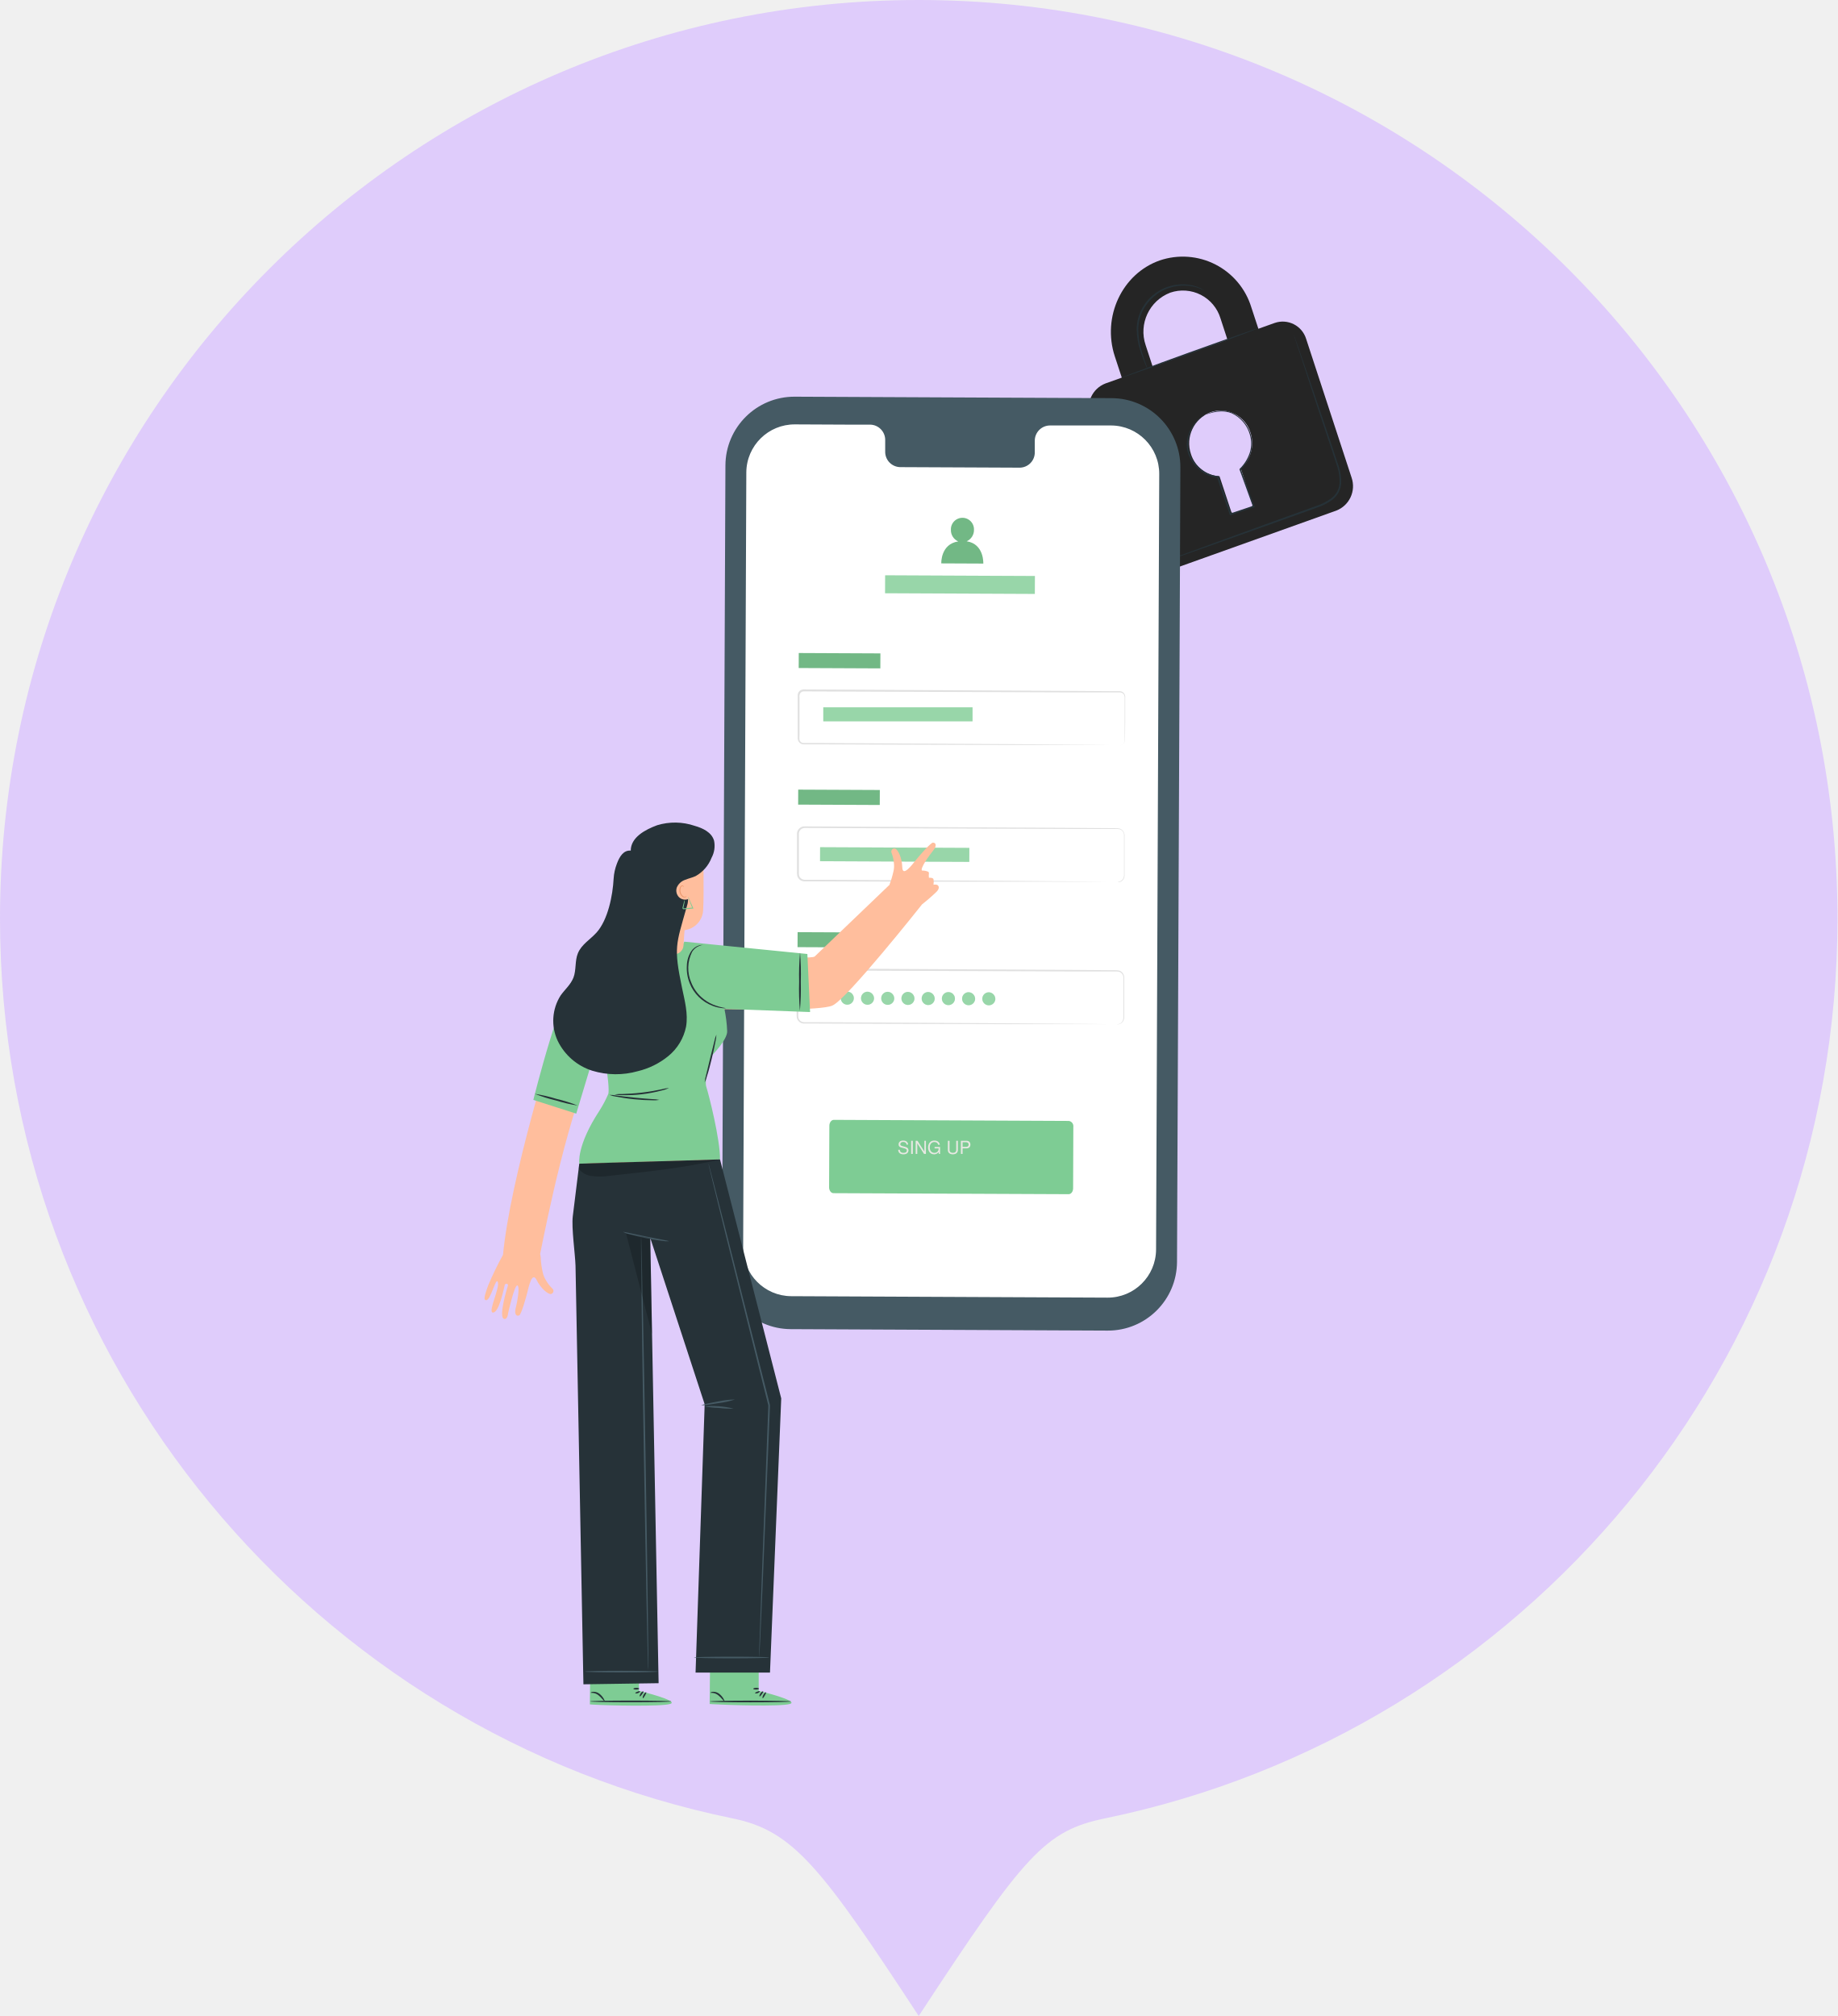
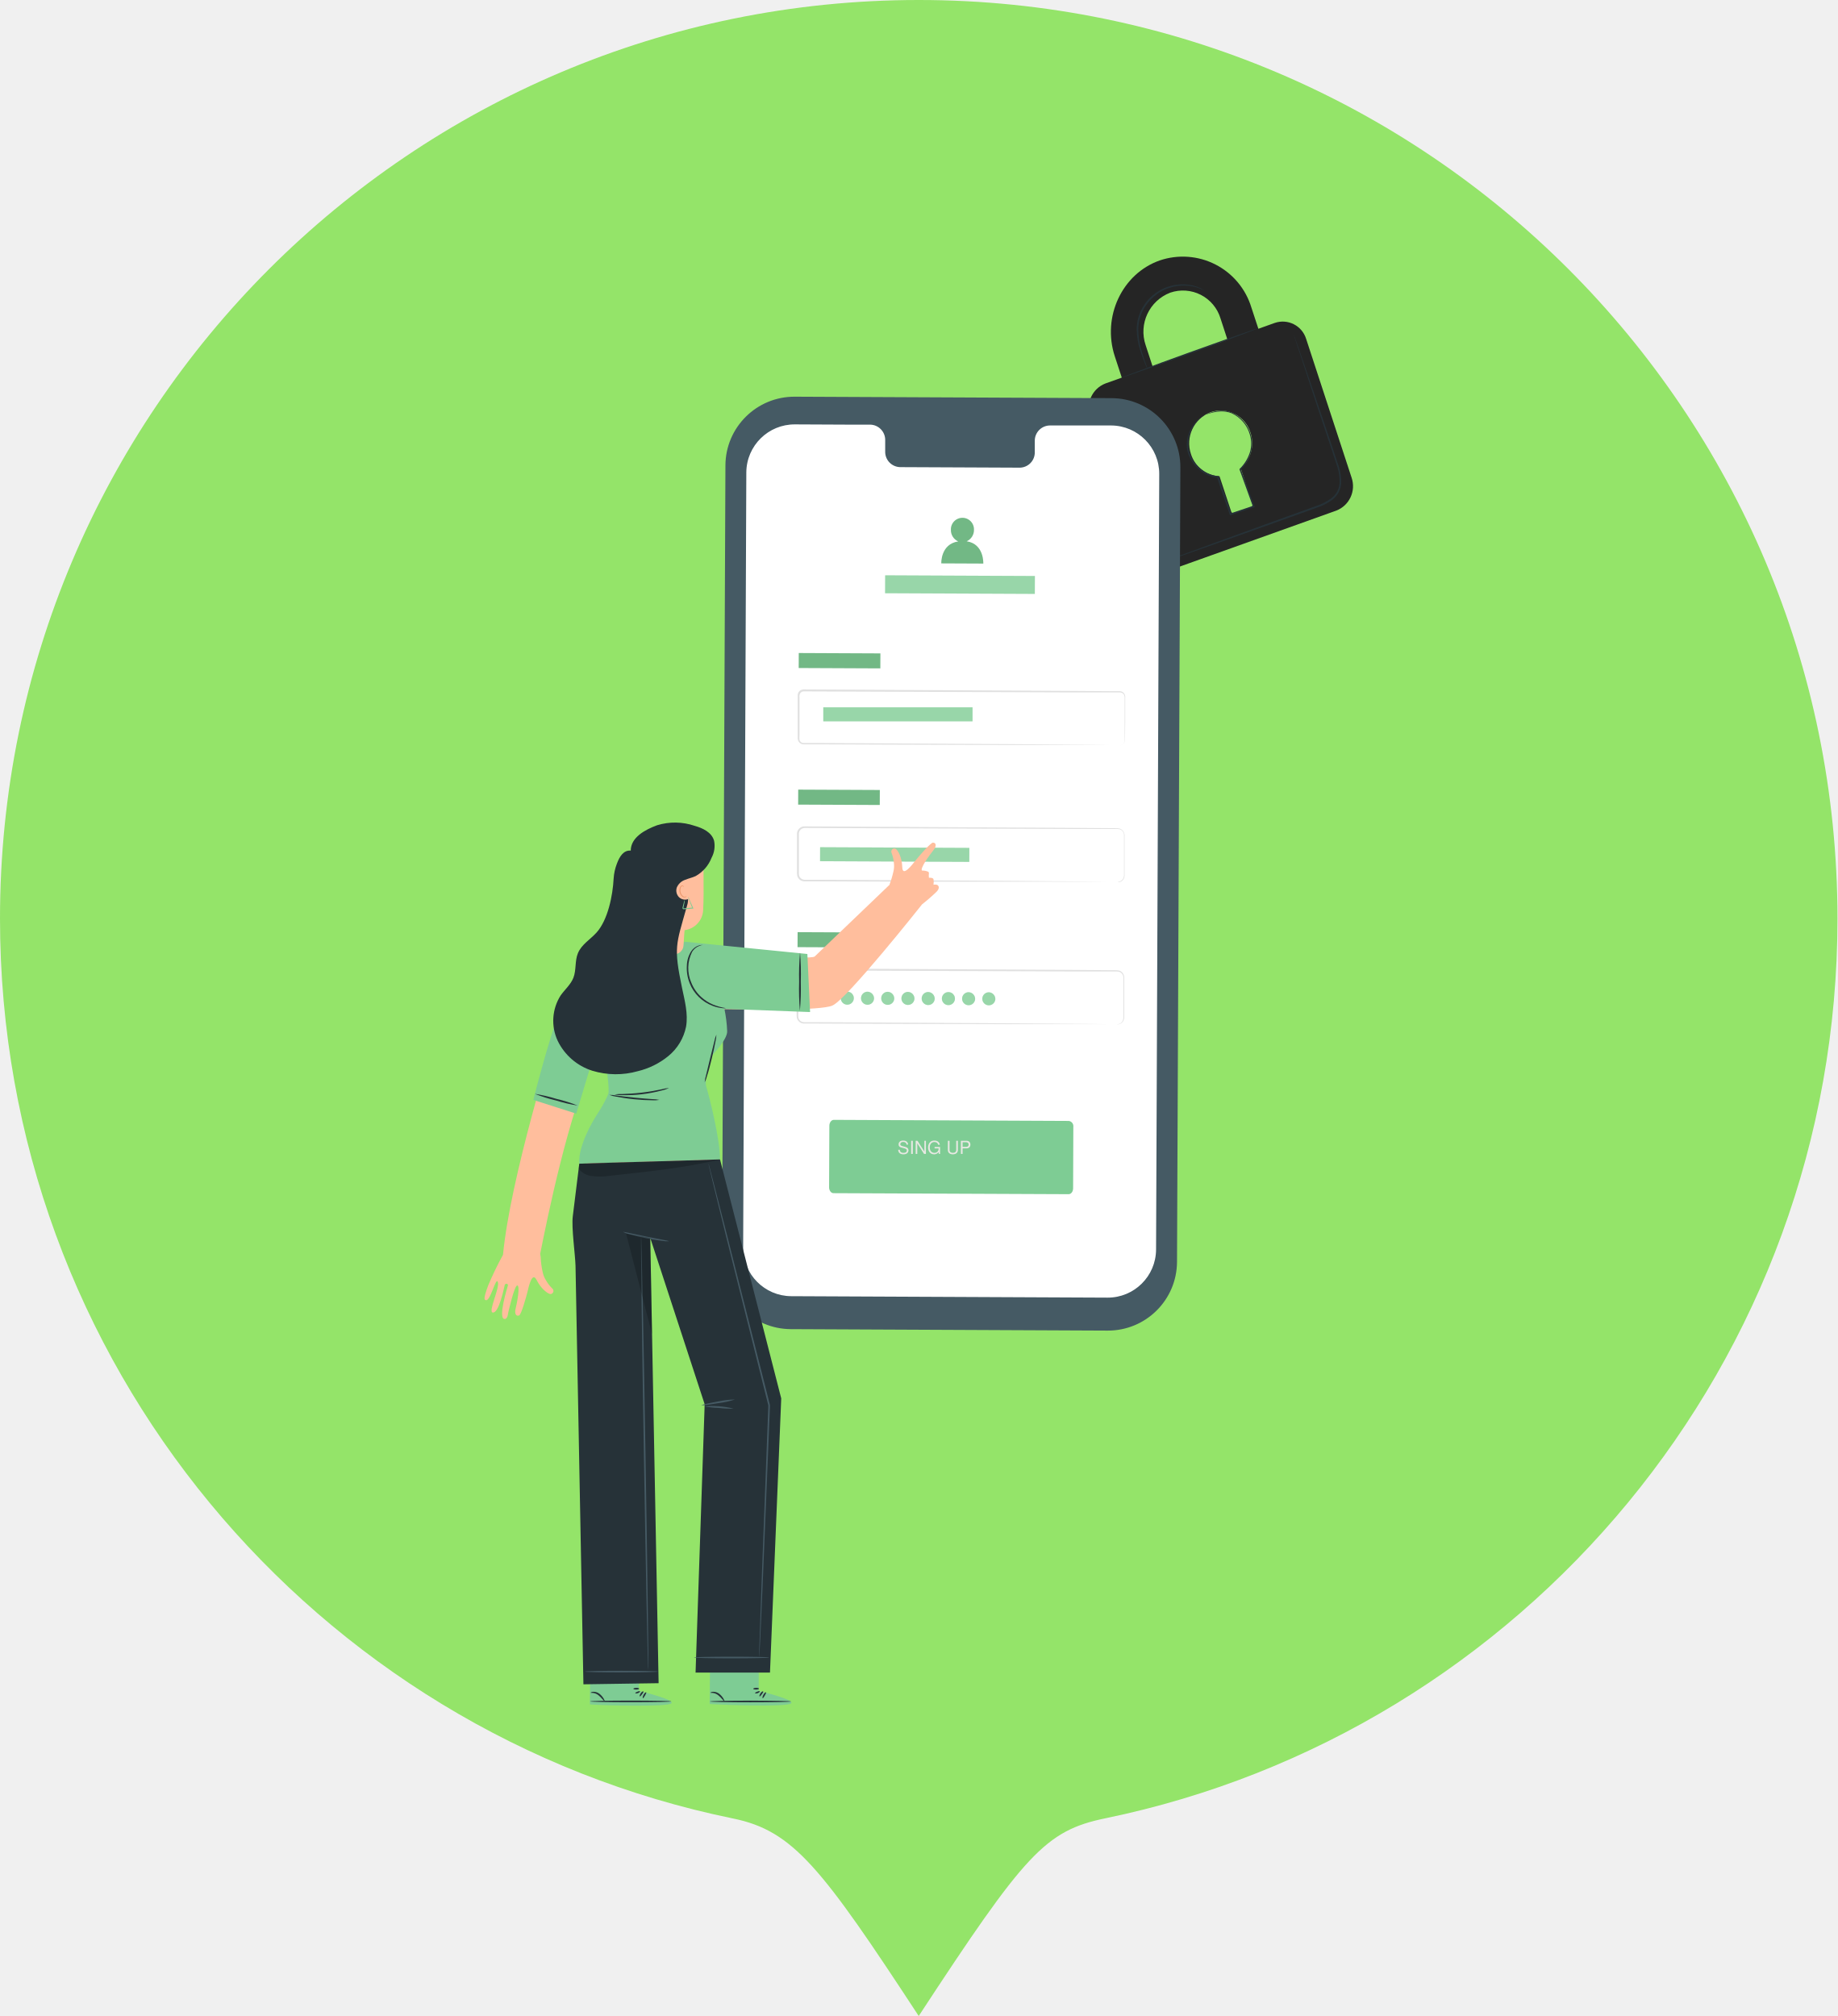
<svg xmlns="http://www.w3.org/2000/svg" width="408.475" height="448.213" viewBox="0 0 408.475 448.213">
  <g id="Mobile_login-pana" data-name="Mobile login-pana" transform="translate(32.177 20.943)">
-     <path id="Path_3850" data-name="Path 3850" d="M204.237,0c112.8,0,204.237,91.44,204.237,204.237,0,98.585-69.849,180.855-162.741,200.019-13.41,2.767-17.885,7.912-41.5,43.957-21.6-32.99-27.866-41.167-41.248-43.906C70.009,385.281,0,302.935,0,204.237,0,91.44,91.44,0,204.237,0Z" transform="translate(-32.177 -20.943)" fill="#DFCCFB" />
+     <path id="Path_3850" data-name="Path 3850" d="M204.237,0c112.8,0,204.237,91.44,204.237,204.237,0,98.585-69.849,180.855-162.741,200.019-13.41,2.767-17.885,7.912-41.5,43.957-21.6-32.99-27.866-41.167-41.248-43.906C70.009,385.281,0,302.935,0,204.237,0,91.44,91.44,0,204.237,0Z" transform="translate(-32.177 -20.943)" fill="#94e469" />
    <g id="freepik--Padlock--inject-5" transform="translate(209.85 36.072)">
      <path id="Path_3778" data-name="Path 3778" d="M354.265,53.5l-3.632,1.3-1.559-4.747A15.932,15.932,0,0,0,328.7,39.609c-8.386,2.955-12.851,12.554-9.987,21.307l1.559,4.747-3.646,1.3a5.8,5.8,0,0,0-3.4,7.25L323.331,105.1a5.452,5.452,0,0,0,6.954,3.6l37.642-13.464a5.826,5.826,0,0,0,3.435-7.321L361.247,57.037a5.438,5.438,0,0,0-6.982-3.534ZM325.573,58.44a9.3,9.3,0,0,1,5.473-11.673,8.718,8.718,0,0,1,11.165,5.72l1.552,4.747-16.638,5.953Zm21.159,27.408,2.581,7.885a.642.642,0,0,1-.4.79l-3.618,1.291a.578.578,0,0,1-.705-.381l-2.6-7.85a7.053,7.053,0,0,1-6.348-4.937A7.413,7.413,0,0,1,340,73.35a6.947,6.947,0,0,1,8.894,4.556,7.533,7.533,0,0,1-2.158,7.963Z" transform="translate(-312.921 -38.719)" fill="#252525" />
      <path id="Path_3779" data-name="Path 3779" d="M353.473,61.4c0,.1-6.736,2.631-15.115,5.642s-15.213,5.431-15.249,5.36,6.736-2.624,15.122-5.642S353.438,61.307,353.473,61.4Z" transform="translate(-315.923 -45.402)" fill="#263238" />
      <path id="Path_3780" data-name="Path 3780" d="M365.877,63.24a1.234,1.234,0,0,1,.078.19c.056.141.12.324.2.55.183.515.437,1.227.755,2.116l2.708,7.885c1.129,3.343,2.476,7.307,3.971,11.708.705,2.208,1.538,4.507,2.313,6.926a10.579,10.579,0,0,1,.529,3.872,5.2,5.2,0,0,1-.571,1.954,5.389,5.389,0,0,1-1.333,1.573,12.7,12.7,0,0,1-3.583,1.827l-3.632,1.3-6.877,2.461-11.645,4.147-7.864,2.765-2.116.705-.564.183a.6.6,0,0,1-.19.049.371.371,0,0,0,.176-.085l.55-.219,2.116-.8,7.822-2.878,11.623-4.232,6.863-2.483,3.632-1.312a12.081,12.081,0,0,0,3.477-1.77,5.015,5.015,0,0,0,1.241-1.46,4.641,4.641,0,0,0,.529-1.813,10.149,10.149,0,0,0-.508-3.731c-.762-2.4-1.566-4.718-2.292-6.926-1.467-4.408-2.821-8.386-3.893-11.729s-1.975-6.03-2.6-7.921c-.3-.924-.522-1.643-.705-2.165l-.169-.564a.66.66,0,0,1-.049-.134Z" transform="translate(-320.329 -45.946)" fill="#263238" />
      <path id="Path_3781" data-name="Path 3781" d="M343.063,48.882s-.374-.183-1.065-.465a9.4,9.4,0,0,0-3.082-.621,10.58,10.58,0,0,0-4.556.86,10.156,10.156,0,0,0-4.309,3.6,9.535,9.535,0,0,0-1.657,5.353,16.5,16.5,0,0,0,.705,4.62c.367,1.284.748,2.306,1,3.019a7.879,7.879,0,0,1,.367,1.114,6.189,6.189,0,0,1-.5-1.065c-.289-.705-.705-1.707-1.114-3a16.04,16.04,0,0,1-.811-4.69,9.67,9.67,0,0,1,1.693-5.558,10.319,10.319,0,0,1,4.479-3.71,10.5,10.5,0,0,1,4.69-.8,8.88,8.88,0,0,1,3.124.741,5.824,5.824,0,0,1,.762.423,1.052,1.052,0,0,1,.275.176Z" transform="translate(-317.376 -41.314)" fill="#263238" />
      <path id="Path_3782" data-name="Path 3782" d="M348.034,88.211a2.428,2.428,0,0,1,.353-.176,7,7,0,0,1,1.093-.388,7.821,7.821,0,0,1,1.827-.31,6.193,6.193,0,0,1,2.476.374,7.644,7.644,0,0,1,4.281,4.937,7.109,7.109,0,0,1,0,4.048,9.168,9.168,0,0,1-2.271,3.8l.042-.19c.938,2.574,1.961,5.367,3.019,8.28l.064.176-.176.063-1.615.536-3.526,1.178-.176.056-.056-.176c-.966-2.92-2.024-5.642-2.821-8.316l.155.12a7.053,7.053,0,0,1-3.78-1.488,8.535,8.535,0,0,1-2.363-2.821,6.447,6.447,0,0,1-.748-3.174,7.66,7.66,0,0,1,2.955-5.826,4.485,4.485,0,0,1,1.22-.705,13.588,13.588,0,0,0-1.157.769,7.5,7.5,0,0,0-2.179,3.1,6.672,6.672,0,0,0,.219,5.692,8.281,8.281,0,0,0,2.306,2.708,6.715,6.715,0,0,0,3.6,1.411h.12l.035.106c.776,2.624,1.841,5.367,2.821,8.3l-.233-.113L357.048,109l1.608-.543-.113.24c-1.051-2.913-2.066-5.713-3-8.287v-.106l.085-.085a8.985,8.985,0,0,0,2.229-3.646,6.821,6.821,0,0,0,0-3.872,7.457,7.457,0,0,0-4.077-4.8,6.059,6.059,0,0,0-2.391-.4,8.084,8.084,0,0,0-1.806.247C348.535,88.006,348.041,88.246,348.034,88.211Z" transform="translate(-322.023 -53.044)" fill="#263238" />
    </g>
    <g id="freepik--Device--inject-5" transform="translate(128.337 67.253)">
      <path id="Path_3783" data-name="Path 3783" d="M283.072,290.563l-70.452-.324a15.354,15.354,0,0,1-15.27-15.418L198.1,98.207A15.34,15.34,0,0,1,213.515,82.93l70.445.324a15.354,15.354,0,0,1,15.277,15.411l-.748,176.607A15.354,15.354,0,0,1,283.072,290.563Z" transform="translate(-197.35 -82.93)" fill="#455a64" />
      <path id="Path_3784" data-name="Path 3784" d="M285.815,91.9H272.16a3.393,3.393,0,0,0-3.329,3.456v2.476a3.385,3.385,0,0,1-3.329,3.449l-26.618-.12a3.4,3.4,0,0,1-3.308-3.484V95.2a3.4,3.4,0,0,0-3.3-3.484h-4.8l-11.955-.056A10.749,10.749,0,0,0,204.705,102.3L204,274.692a10.742,10.742,0,0,0,10.692,10.791l70.3.324a10.749,10.749,0,0,0,10.8-10.7l.705-172.39A10.756,10.756,0,0,0,285.815,91.9Z" transform="translate(-199.31 -85.502)" fill="#fff" />
      <path id="Path_3785" data-name="Path 3785" d="M284.34,327.415l-52.277-.226c-.543,0-.98-.592-.973-1.312l.056-13.676c0-.705.444-1.312.987-1.312l52.277.24a1.185,1.185,0,0,1,.973,1.319l-.049,13.662C285.335,326.837,284.883,327.422,284.34,327.415Z" transform="translate(-207.293 -150.11)" fill="#7ecc94" />
      <text id="SING_UP" data-name="SING UP" transform="translate(38.961 168.349)" fill="#e8e8e3" font-size="4" font-family="Helvetica">
        <tspan x="0" y="0">SING UP</tspan>
      </text>
      <rect id="Rectangle_59" data-name="Rectangle 59" width="18.14" height="3.329" transform="translate(17.057 56.991) rotate(0.26)" fill="#7ecc94" />
      <rect id="Rectangle_60" data-name="Rectangle 60" width="18.14" height="3.329" transform="translate(17.057 56.991) rotate(0.26)" opacity="0.1" />
      <path id="Path_3786" data-name="Path 3786" d="M292.748,187.637a1.621,1.621,0,0,0,.416-.1,1.114,1.114,0,0,0,.705-.952V177.22a1.369,1.369,0,0,0-.2-.924,1.058,1.058,0,0,0-.839-.43H281.541l-58.991-.219a.938.938,0,0,0-.776.388,1.348,1.348,0,0,0-.183.924v8.464a5.569,5.569,0,0,0,0,.987.953.953,0,0,0,.55.635,1.1,1.1,0,0,0,.437.078h3.59l15.665.085,26.519.162,17.879.141,4.859.056H268.352l-26.519-.085-15.665-.063h-3.59a1.411,1.411,0,0,1-.578-.1,1.326,1.326,0,0,1-.762-.882,2,2,0,0,1-.042-.564v-8.986a3.934,3.934,0,0,1,0-.564,1.2,1.2,0,0,1,.233-.571,1.3,1.3,0,0,1,1.072-.543l58.991.324,10.192.07h1.1a1.206,1.206,0,0,1,.987.515,1.5,1.5,0,0,1,.226,1.037v4.507c0,2.116-.049,3.738-.064,4.867a1.143,1.143,0,0,1-.741.98A.846.846,0,0,1,292.748,187.637Z" transform="translate(-204.374 -110.125)" fill="#e0e0e0" />
      <rect id="Rectangle_61" data-name="Rectangle 61" width="33.177" height="3.11" transform="translate(22.506 69.063)" fill="#7ecc94" />
      <rect id="Rectangle_62" data-name="Rectangle 62" width="33.177" height="3.11" transform="translate(22.506 69.063)" fill="#fff" opacity="0.2" />
      <rect id="Rectangle_63" data-name="Rectangle 63" width="18.14" height="3.329" transform="translate(16.933 87.361) rotate(0.26)" fill="#7ecc94" />
      <rect id="Rectangle_64" data-name="Rectangle 64" width="18.14" height="3.329" transform="translate(16.933 87.361) rotate(0.26)" opacity="0.1" />
      <path id="Path_3787" data-name="Path 3787" d="M292.222,230.73a3.645,3.645,0,0,0,.423-.078,1.446,1.446,0,0,0,.889-.8,1.975,1.975,0,0,0,.127-.9v-8.414a1.516,1.516,0,0,0-.2-.931,1.368,1.368,0,0,0-.769-.6,4.322,4.322,0,0,0-1.065-.056H281.473l-58.787-.219a1.3,1.3,0,0,0-1.291,1.136v8.464a4.049,4.049,0,0,0,.042.987,1.34,1.34,0,0,0,.515.705,1.467,1.467,0,0,0,.875.226h3.019l15.608.078,26.428.162,17.816.141,4.845.056H267.882l-26.442-.028-15.608-.056h-3.068a1.77,1.77,0,0,1-1.079-.289,1.693,1.693,0,0,1-.663-.924,4.438,4.438,0,0,1-.056-1.086V219.84a1.672,1.672,0,0,1,1.657-1.46l58.787.324,10.149.078a4.365,4.365,0,0,1,1.128.078,1.559,1.559,0,0,1,.868.705,1.7,1.7,0,0,1,.226,1.03v8.449a1.969,1.969,0,0,1-.148.924,1.5,1.5,0,0,1-.952.8,1.325,1.325,0,0,1-.458-.042Z" transform="translate(-204.306 -122.847)" fill="#e0e0e0" />
      <rect id="Rectangle_65" data-name="Rectangle 65" width="18.14" height="3.329" transform="translate(16.797 119.049) rotate(0.26)" fill="#7ecc94" />
      <rect id="Rectangle_66" data-name="Rectangle 66" width="18.14" height="3.329" transform="translate(16.797 119.049) rotate(0.26)" opacity="0.1" />
      <path id="Path_3788" data-name="Path 3788" d="M292.048,275.6a3.377,3.377,0,0,0,.423-.078,1.453,1.453,0,0,0,.889-.8,1.989,1.989,0,0,0,.127-.9V265.41a1.517,1.517,0,0,0-.2-.931,1.411,1.411,0,0,0-.769-.592,4.311,4.311,0,0,0-1.065-.063H281.3l-58.787-.219a1.3,1.3,0,0,0-1.291,1.135q0,1.058,0,2.116V273.2a3.991,3.991,0,0,0,.042.98,1.291,1.291,0,0,0,.515.705,1.41,1.41,0,0,0,.875.226h3.068l15.608.085,26.428.162,17.816.141,4.845.056H267.758l-26.428-.078-15.608-.063h-3.068a1.728,1.728,0,0,1-1.079-.289,1.693,1.693,0,0,1-.663-.924,4.441,4.441,0,0,1-.056-1.086v-8.5a1.664,1.664,0,0,1,1.65-1.46l58.787.324,10.149.078a4.367,4.367,0,0,1,1.128.078,1.559,1.559,0,0,1,.867.705,1.7,1.7,0,0,1,.226,1.03v8.449a1.933,1.933,0,0,1-.148.924,1.5,1.5,0,0,1-.952.8A1.114,1.114,0,0,1,292.048,275.6Z" transform="translate(-204.274 -136.044)" fill="#e0e0e0" />
      <rect id="Rectangle_67" data-name="Rectangle 67" width="33.177" height="3.11" transform="translate(21.798 100.163) rotate(0.26)" fill="#7ecc94" />
      <rect id="Rectangle_68" data-name="Rectangle 68" width="33.177" height="3.11" transform="translate(21.798 100.163) rotate(0.26)" fill="#fff" opacity="0.2" />
      <path id="Path_3789" data-name="Path 3789" d="M231.3,271.989a1.453,1.453,0,1,1-1.411-1.559A1.5,1.5,0,0,1,231.3,271.989Z" transform="translate(-206.499 -138.186)" fill="#7ecc94" />
      <path id="Path_3790" data-name="Path 3790" d="M237.667,272.021a1.453,1.453,0,1,1-.694-1.342A1.453,1.453,0,0,1,237.667,272.021Z" transform="translate(-208.376 -138.197)" fill="#7ecc94" />
      <path id="Path_3791" data-name="Path 3791" d="M244.047,272.049a1.453,1.453,0,1,1-1.411-1.559A1.5,1.5,0,0,1,244.047,272.049Z" transform="translate(-210.256 -138.203)" fill="#7ecc94" />
      <path id="Path_3792" data-name="Path 3792" d="M250.417,272.079a1.453,1.453,0,1,1-1.411-1.559,1.5,1.5,0,0,1,1.411,1.559Z" transform="translate(-212.134 -138.212)" fill="#7ecc94" />
      <path id="Path_3793" data-name="Path 3793" d="M256.787,272.1a1.453,1.453,0,1,1-1.411-1.552A1.5,1.5,0,0,1,256.787,272.1Z" transform="translate(-214.011 -138.221)" fill="#7ecc94" />
      <path id="Path_3794" data-name="Path 3794" d="M263.167,272.132a1.453,1.453,0,1,1-1.446-1.552A1.5,1.5,0,0,1,263.167,272.132Z" transform="translate(-215.891 -138.23)" fill="#7ecc94" />
      <path id="Path_3795" data-name="Path 3795" d="M269.537,272.161a1.453,1.453,0,1,1-.694-1.342A1.453,1.453,0,0,1,269.537,272.161Z" transform="translate(-217.768 -138.238)" fill="#7ecc94" />
      <path id="Path_3796" data-name="Path 3796" d="M275.907,272.192a1.453,1.453,0,1,1-1.446-1.552A1.5,1.5,0,0,1,275.907,272.192Z" transform="translate(-219.645 -138.248)" fill="#7ecc94" />
      <path id="Path_3797" data-name="Path 3797" d="M282.277,272.221a1.453,1.453,0,1,1-1.411-1.552A1.5,1.5,0,0,1,282.277,272.221Z" transform="translate(-221.523 -138.257)" fill="#7ecc94" />
      <g id="Group_1066" data-name="Group 1066" transform="translate(21.897 132.244)" opacity="0.2">
        <path id="Path_3798" data-name="Path 3798" d="M231.3,271.989a1.453,1.453,0,1,1-1.411-1.559A1.5,1.5,0,0,1,231.3,271.989Z" transform="translate(-228.396 -270.429)" fill="#fff" />
        <path id="Path_3799" data-name="Path 3799" d="M237.667,272.021a1.453,1.453,0,1,1-.694-1.342A1.453,1.453,0,0,1,237.667,272.021Z" transform="translate(-230.273 -270.44)" fill="#fff" />
        <path id="Path_3800" data-name="Path 3800" d="M244.047,272.049a1.453,1.453,0,1,1-1.411-1.559A1.5,1.5,0,0,1,244.047,272.049Z" transform="translate(-232.153 -270.447)" fill="#fff" />
        <path id="Path_3801" data-name="Path 3801" d="M250.417,272.079a1.453,1.453,0,1,1-1.411-1.559,1.5,1.5,0,0,1,1.411,1.559Z" transform="translate(-234.03 -270.456)" fill="#fff" />
        <path id="Path_3802" data-name="Path 3802" d="M256.787,272.1a1.453,1.453,0,1,1-1.411-1.552A1.5,1.5,0,0,1,256.787,272.1Z" transform="translate(-235.907 -270.465)" fill="#fff" />
        <path id="Path_3803" data-name="Path 3803" d="M263.167,272.132a1.453,1.453,0,1,1-1.446-1.552A1.5,1.5,0,0,1,263.167,272.132Z" transform="translate(-237.787 -270.474)" fill="#fff" />
        <path id="Path_3804" data-name="Path 3804" d="M269.537,272.161a1.453,1.453,0,1,1-.694-1.342A1.453,1.453,0,0,1,269.537,272.161Z" transform="translate(-239.665 -270.482)" fill="#fff" />
        <path id="Path_3805" data-name="Path 3805" d="M275.907,272.192a1.453,1.453,0,1,1-1.446-1.552A1.5,1.5,0,0,1,275.907,272.192Z" transform="translate(-241.542 -270.491)" fill="#fff" />
        <path id="Path_3806" data-name="Path 3806" d="M282.277,272.221a1.453,1.453,0,1,1-1.411-1.552A1.5,1.5,0,0,1,282.277,272.221Z" transform="translate(-243.419 -270.5)" fill="#fff" />
      </g>
      <path id="Path_3807" data-name="Path 3807" d="M272.085,126.323a2.729,2.729,0,0,0,1.629-2.532,2.567,2.567,0,1,0-5.128,0,2.737,2.737,0,0,0,1.636,2.56c-3.95.592-3.773,4.881-3.773,4.881l9.338.042S276.006,126.908,272.085,126.323Z" transform="translate(-217.713 -94.175)" fill="#7ecc94" />
      <path id="Path_3808" data-name="Path 3808" d="M272.085,126.323a2.729,2.729,0,0,0,1.629-2.532,2.567,2.567,0,1,0-5.128,0,2.737,2.737,0,0,0,1.636,2.56c-3.95.592-3.773,4.881-3.773,4.881l9.338.042S276.006,126.908,272.085,126.323Z" transform="translate(-217.713 -94.175)" opacity="0.1" />
      <rect id="Rectangle_69" data-name="Rectangle 69" width="33.283" height="3.978" transform="translate(36.263 39.714) rotate(0.26)" fill="#7ecc94" />
      <rect id="Rectangle_70" data-name="Rectangle 70" width="33.283" height="3.978" transform="translate(36.263 39.714) rotate(0.26)" fill="#fff" opacity="0.2" />
    </g>
    <g id="freepik--Character--inject-5" transform="translate(75.518 161.926)">
      <path id="Path_3809" data-name="Path 3809" d="M166.594,445.788v-6.03l-10.812-.078-.092,9.12.67.049c2.983.19,15.178.473,17.181-.148C175.77,448.01,166.594,445.788,166.594,445.788Z" transform="translate(-132.253 -252.736)" fill="#7ecc94" />
      <path id="Path_3810" data-name="Path 3810" d="M173.81,451.593c0,.1-4.048.183-9.035.183s-9.035-.085-9.035-.183,4.048-.183,9.035-.183S173.81,451.495,173.81,451.593Z" transform="translate(-132.268 -256.193)" fill="#263238" />
      <path id="Path_3811" data-name="Path 3811" d="M171.405,449.617c-.092-.049,0-.367.219-.705s.515-.48.585-.409-.078.339-.289.628S171.5,449.666,171.405,449.617Z" transform="translate(-136.874 -255.331)" fill="#263238" />
      <path id="Path_3812" data-name="Path 3812" d="M172.38,450.1c-.1,0-.049-.395.162-.769s.494-.6.571-.543-.049.374-.247.705S172.471,450.134,172.38,450.1Z" transform="translate(-137.157 -255.418)" fill="#263238" />
      <path id="Path_3813" data-name="Path 3813" d="M159.057,450.746c-.042,0-.2-.127-.437-.395a6.988,6.988,0,0,0-.945-.945,2.489,2.489,0,0,0-1.171-.515c-.332-.042-.543,0-.564-.042s.183-.19.571-.219a2.179,2.179,0,0,1,1.411.48,3.977,3.977,0,0,1,.931,1.093C159.014,450.513,159.1,450.718,159.057,450.746Z" transform="translate(-132.326 -255.374)" fill="#263238" />
      <path id="Path_3814" data-name="Path 3814" d="M171.034,448.465c.049.085-.134.3-.444.409s-.585.071-.6,0,.2-.219.473-.317S170.977,448.38,171.034,448.465Z" transform="translate(-136.467 -255.315)" fill="#263238" />
      <path id="Path_3815" data-name="Path 3815" d="M170.688,447.576c0,.106-.282.19-.649.2s-.656-.078-.649-.176.3-.19.649-.2S170.674,447.477,170.688,447.576Z" transform="translate(-136.29 -255.011)" fill="#263238" />
      <path id="Path_3816" data-name="Path 3816" d="M204.344,445.788v-6.03l-10.812-.078-.092,9.028.67.049c2.983.19,15.185.564,17.181-.056C213.52,448.01,204.344,445.788,204.344,445.788Z" transform="translate(-143.378 -252.736)" fill="#7ecc94" />
      <path id="Path_3817" data-name="Path 3817" d="M211.563,451.613c0,.1-4.041.183-9.035.183s-9.028-.085-9.028-.183,4.041-.183,9.028-.183S211.563,451.515,211.563,451.613Z" transform="translate(-143.395 -256.199)" fill="#263238" />
      <path id="Path_3818" data-name="Path 3818" d="M209.157,449.617c-.085-.049,0-.367.219-.705s.515-.48.585-.409-.078.339-.289.628S209.248,449.666,209.157,449.617Z" transform="translate(-148 -255.331)" fill="#263238" />
      <path id="Path_3819" data-name="Path 3819" d="M210.131,450.1c-.092,0-.049-.395.169-.769s.494-.6.571-.543-.056.374-.254.705S210.23,450.134,210.131,450.1Z" transform="translate(-148.283 -255.418)" fill="#263238" />
      <path id="Path_3820" data-name="Path 3820" d="M196.807,450.746c-.042,0-.2-.127-.437-.395a6.989,6.989,0,0,0-.945-.945,2.489,2.489,0,0,0-1.171-.515c-.324-.042-.543,0-.564-.042s.183-.19.571-.219a2.179,2.179,0,0,1,1.411.48,3.859,3.859,0,0,1,.931,1.093C196.764,450.513,196.849,450.718,196.807,450.746Z" transform="translate(-143.451 -255.374)" fill="#263238" />
      <path id="Path_3821" data-name="Path 3821" d="M208.784,448.465c.049.085-.134.3-.444.409s-.585.071-.6,0,.2-.219.473-.317S208.727,448.38,208.784,448.465Z" transform="translate(-147.592 -255.315)" fill="#263238" />
      <path id="Path_3822" data-name="Path 3822" d="M208.461,447.576c0,.106-.282.19-.649.2s-.649-.078-.642-.176.289-.19.642-.2S208.461,447.477,208.461,447.576Z" transform="translate(-147.424 -255.011)" fill="#263238" />
      <path id="Path_3823" data-name="Path 3823" d="M223.262,190.467c-.282-.289-.98-.148-.98-.148a3.61,3.61,0,0,0,0-1.227c-.127-.395-1.016-.317-1.016-.317a4.1,4.1,0,0,1,0-1,.36.36,0,0,0-.2-.36,3.258,3.258,0,0,0-1.326-.24c-.543-.388,1.657-3.47,2.476-4.458s.67-1.756-.056-1.756c-.5,0-3.068,2.962-3.858,3.957s-2.885,3.759-2.955,1.552-.959-3.872-1.516-4.154-1.15.381-.846.994a7.893,7.893,0,0,1,.494,2.172,5.192,5.192,0,0,1-.078,1.777,21.308,21.308,0,0,1-.952,3.188h-.056s-15.39,14.762-16.5,15.813c-.994.945-21-1.121-25.01-1.545a26.862,26.862,0,0,0-4.119-.282c-1.742.078-2.052.324-3.787.346a85.779,85.779,0,0,0-13.076,1.15,10.84,10.84,0,0,0-8.506,7.377c-4.041,12.625-13.2,42.508-14.811,59.295a71.24,71.24,0,0,0-3.3,6.82c-1.136,3.089-.86,3.2-.48,3.266,1.03.19,2.2-5.353,2.638-4.013s-2.222,6.609-1.143,6.764c1.411.2,2.532-5.642,2.666-6.108s.832-.317.705.12c-.2.621-2.186,7.2-.8,7.413.762.113.846-1.277.846-1.277s1.411-6.3,2.052-6.171-.042,3.844-.367,5.085.127,1.869.79,1.566c.451-.212,1.531-3.985,1.827-5.212s1.037-4.627,2.031-2.659,2.5,3.11,3.124,3.139a.705.705,0,0,0,.346-1.262,7.99,7.99,0,0,1-1.361-1.763,5.2,5.2,0,0,1-.705-1.65,17.892,17.892,0,0,1-.494-3.569l-.113-.705c1.58-7.822,6.129-30.779,12.7-45.442l2.694,5.544,1.171,4.1-7.18,17.724,30.624-.4-4.57-17.59,5.551-18.338h0c6,.134,21.413.36,23.98-.8,3.23-1.411,19.939-22.513,19.939-22.513h0a38.6,38.6,0,0,0,3.124-2.708S223.875,191.1,223.262,190.467Z" transform="translate(-122.46 -176.492)" fill="#ffbe9d" />
      <path id="Path_3824" data-name="Path 3824" d="M147.406,250.414c.889-3.033,5.452-18.027,5.452-18.027s2.243,12.223,1.65,13.7a26.092,26.092,0,0,1-1.925,3.639c-5.177,7.878-4.5,11.821-4.5,11.821l31.28-.952c.071-4.373-2.518-14.543-3.054-16.165s1.248-6.933,1.248-6.933,3.527-3.59,3.4-5.438a29.892,29.892,0,0,0-.614-4.937l19.043.705-.6-12.907-27.352-2.737c-.952,2.687-9.564,1.368-9.564,1.368-9.3.31-9.874,2.017-13.739,5.022s-10.262,28.79-10.262,28.79Z" transform="translate(-127.001 -185.692)" fill="#7ecc94" />
      <path id="Path_3825" data-name="Path 3825" d="M172.951,261.591a6.581,6.581,0,0,1-1.643.085c-1.023,0-2.426-.071-3.971-.226s-2.941-.374-3.936-.571a6.782,6.782,0,0,1-1.6-.409,8.814,8.814,0,0,1,1.643.155c1,.127,2.391.3,3.929.458s2.934.261,3.943.332A8.707,8.707,0,0,1,172.951,261.591Z" transform="translate(-134.053 -199.923)" fill="#263238" />
      <path id="Path_3826" data-name="Path 3826" d="M175.584,258.29a7.228,7.228,0,0,1-1.707.585,31.359,31.359,0,0,1-8.626,1.023,7.116,7.116,0,0,1-1.791-.169,12.062,12.062,0,0,1,1.791-.092c1.107-.035,2.631-.113,4.309-.31s3.174-.48,4.232-.705A11.7,11.7,0,0,1,175.584,258.29Z" transform="translate(-134.543 -199.281)" fill="#263238" />
      <path id="Path_3827" data-name="Path 3827" d="M194.48,241.47a7.343,7.343,0,0,1-.219,1.594c-.183.98-.465,2.32-.825,3.787s-.705,2.821-1.016,3.738a7.053,7.053,0,0,1-.55,1.516,7.18,7.18,0,0,1,.3-1.58c.268-1.1.571-2.37.91-3.759s.663-2.659.931-3.759a6.728,6.728,0,0,1,.473-1.538Z" transform="translate(-142.915 -194.324)" fill="#263238" />
      <path id="Path_3828" data-name="Path 3828" d="M147.873,262.753a32.787,32.787,0,0,1-4.817-1.121,33.481,33.481,0,0,1-4.725-1.481,33.915,33.915,0,0,1,4.817,1.121A33.113,33.113,0,0,1,147.873,262.753Z" transform="translate(-127.137 -199.829)" fill="#263238" />
      <path id="Path_3829" data-name="Path 3829" d="M194.931,227.273a2.37,2.37,0,0,1-.8,0,8.359,8.359,0,0,1-2.151-.515,8.838,8.838,0,0,1-5.106-5.015,9.113,9.113,0,0,1-.628-3.971,6.172,6.172,0,0,1,.966-3.146,3.266,3.266,0,0,1,1.784-1.319,2.158,2.158,0,0,1,.6-.078h.212a2.286,2.286,0,0,0-.769.19,3.209,3.209,0,0,0-1.615,1.319,8.05,8.05,0,0,0-.2,6.841,8.619,8.619,0,0,0,2.179,3.188,9.262,9.262,0,0,0,2.673,1.721A13.583,13.583,0,0,0,194.931,227.273Z" transform="translate(-141.251 -186.002)" fill="#263238" />
      <path id="Path_3830" data-name="Path 3830" d="M221.8,228.569a58.765,58.765,0,0,1-.169-6.5,58.184,58.184,0,0,1,.2-6.5,58.586,58.586,0,0,1,.169,6.5A56.428,56.428,0,0,1,221.8,228.569Z" transform="translate(-151.678 -186.691)" fill="#263238" />
      <path id="Path_3831" data-name="Path 3831" d="M180.806,202.977c.078-1.573.24-3.35.24-3.35a4.712,4.712,0,0,0,4.126-4.45c.233-4.02,0-13.295,0-13.295l-7.053-3.611-7.829,6.157,1.206,20.1,7.18.458a2.074,2.074,0,0,0,2.13-2.01Z" transform="translate(-136.555 -175.699)" fill="#ffbe9d" />
      <path id="Path_3832" data-name="Path 3832" d="M185.519,196.772a.327.327,0,0,1-.064.169.522.522,0,0,1-.444.2c-.451,0-.889-.522-1.044-1.129a1.841,1.841,0,0,1,0-.9.776.776,0,0,1,.423-.607.388.388,0,0,1,.3,0,.36.36,0,0,1,.162.162.2.2,0,0,1,0,.19.206.206,0,0,0-.07-.141.254.254,0,0,0-.331-.07.6.6,0,0,0-.289.5,1.806,1.806,0,0,0,0,.8c.141.55.522.995.86,1.037a.487.487,0,0,0,.374-.106C185.476,196.821,185.5,196.765,185.519,196.772Z" transform="translate(-140.57 -180.476)" fill="#eb996e" />
      <path id="Path_3833" data-name="Path 3833" d="M179.885,178.635c-.543-1.848-2.511-2.765-4.3-3.273a13.555,13.555,0,0,0-8.344-.134c-2.666.98-5.868,2.7-5.868,5.642-1.573-.127-2.476,1.248-3.1,2.955a11.074,11.074,0,0,0-.705,3.244h0c-.2,3.851-1.277,9.169-3.773,11.99-1.411,1.573-3.364,2.659-4.168,4.62-.705,1.7-.339,3.717-.994,5.438-.585,1.516-1.876,2.6-2.821,3.914a10.5,10.5,0,0,0-.67,10.149,12.851,12.851,0,0,0,7.681,6.63,17.963,17.963,0,0,0,10.121.1,16.927,16.927,0,0,0,6.785-3.364,11.327,11.327,0,0,0,3.936-6.517c.5-2.878-.3-5.8-.9-8.668-1.876-9.049-1.34-9.522,1.03-17.922.056-.148.085-.3.127-.451s.063-.219.092-.332h0a5.313,5.313,0,0,0,.106-1.009,1.94,1.94,0,0,1-2.038-.437,2.116,2.116,0,0,1-.48-2.116,3.075,3.075,0,0,1,1.82-1.714c.783-.324,1.622-.494,2.391-.853a7.988,7.988,0,0,0,3.526-4.07,5.586,5.586,0,0,0,.55-3.823Z" transform="translate(-128.85 -174.625)" fill="#263238" />
      <path id="Path_3834" data-name="Path 3834" d="M186.088,198a3.449,3.449,0,0,1,.367.705c.212.444.494,1.072.8,1.8l.056.134h-.148l-.705.063c-.487,0-.9.092-1.375.085a.254.254,0,0,1-.183-.162.318.318,0,0,1,0-.2,2.84,2.84,0,0,1,.064-.282l.127-.5a4.778,4.778,0,0,1,.3-.973,4.761,4.761,0,0,1-.148,1.009l-.1.5c-.035.169-.1.43,0,.409.353,0,.853-.078,1.319-.106l.705-.063-.092.155c-.3-.705-.557-1.368-.705-1.827a2.751,2.751,0,0,1-.282-.748Z" transform="translate(-140.857 -181.513)" fill="#7ecc94" />
      <path id="Path_3835" data-name="Path 3835" d="M151.719,281.772,183,280.82l13.612,53.137-2.5,60.952H177.568l2.024-59.654-12.1-36.993,1.862,99.01-16.716.247-1.756-93.064c-.078-2.588-.924-8.421-.607-10.988Z" transform="translate(-130.638 -205.92)" fill="#263238" />
      <path id="Path_3836" data-name="Path 3836" d="M176.359,305.754a6.266,6.266,0,0,1-1.53-.092c-.945-.113-2.236-.31-3.653-.592s-2.687-.607-3.6-.868a5.82,5.82,0,0,1-1.411-.508c0-.106,2.3.444,5.12,1.016S176.373,305.648,176.359,305.754Z" transform="translate(-135.338 -212.658)" fill="#455a64" />
      <path id="Path_3837" data-name="Path 3837" d="M205.217,437.763c0,.1-3.745.183-8.365.183s-8.372-.085-8.372-.183,3.745-.183,8.372-.183S205.217,437.658,205.217,437.763Z" transform="translate(-141.916 -252.118)" fill="#455a64" />
      <path id="Path_3838" data-name="Path 3838" d="M170.363,442.2c0,.106-3.639.183-8.125.183s-8.118-.078-8.118-.183,3.639-.183,8.118-.183S170.363,442.1,170.363,442.2Z" transform="translate(-131.79 -253.426)" fill="#455a64" />
      <path id="Path_3839" data-name="Path 3839" d="M173.416,401.54c-.1,0-.536-21.632-.98-48.313s-.705-48.327-.614-48.327.543,21.624.98,48.32S173.522,401.54,173.416,401.54Z" transform="translate(-137.002 -213.017)" fill="#455a64" />
      <path id="Path_3840" data-name="Path 3840" d="M204.348,391.964a1.8,1.8,0,0,1,0-.289v-.846c0-.762.056-1.855.1-3.244.1-2.821.24-6.919.416-11.941.381-10.1.917-24.023,1.5-39.391v-.367c-3.7-14.811-7.053-28.254-9.486-37.98l-2.821-11.5c-.324-1.347-.571-2.4-.748-3.132-.085-.346-.141-.614-.19-.818a1.218,1.218,0,0,1-.049-.282,1.561,1.561,0,0,1,.085.275c.056.2.127.465.226.8.19.705.465,1.777.818,3.117.705,2.722,1.7,6.644,2.941,11.475,2.454,9.719,5.84,23.127,9.592,37.959v.466c-.628,15.368-1.2,29.284-1.615,39.384-.219,5.029-.4,9.1-.529,11.934-.071,1.411-.127,2.483-.162,3.244,0,.36-.042.642-.049.846A1.347,1.347,0,0,1,204.348,391.964Z" transform="translate(-143.269 -206.318)" fill="#455a64" />
      <path id="Path_3841" data-name="Path 3841" d="M198.271,356.5a18.891,18.891,0,0,1-3.653.811c-1.523.261-2.821.444-3.407.473v-.141c.19.056.289.092.289.12s-.12,0-.317,0h-.423l.423-.127c.55-.162,1.848-.43,3.371-.705a19.047,19.047,0,0,1,3.717-.43Z" transform="translate(-142.588 -228.223)" fill="#455a64" />
      <path id="Path_3842" data-name="Path 3842" d="M198.253,359.129a18.2,18.2,0,0,1-3.294-.148,18.606,18.606,0,0,1-3.28-.36A20.884,20.884,0,0,1,198.253,359.129Z" transform="translate(-142.859 -228.828)" fill="#455a64" />
      <path id="Path_3843" data-name="Path 3843" d="M152.16,282.894a4.288,4.288,0,0,0,3.089,1.643,13.916,13.916,0,0,0,3.787-.07c8.076-.9,16.631-1.721,24.537-3.646-10.234.571-21.046.381-31.28.952l-.106.875" transform="translate(-131.213 -205.92)" opacity="0.2" />
      <g id="Group_1067" data-name="Group 1067" transform="translate(31.492 91.397)" opacity="0.2">
        <path id="Path_3844" data-name="Path 3844" d="M167.11,304.21l5.769,22.386-.4-21.441Z" transform="translate(-167.11 -304.21)" />
      </g>
    </g>
  </g>
</svg>
